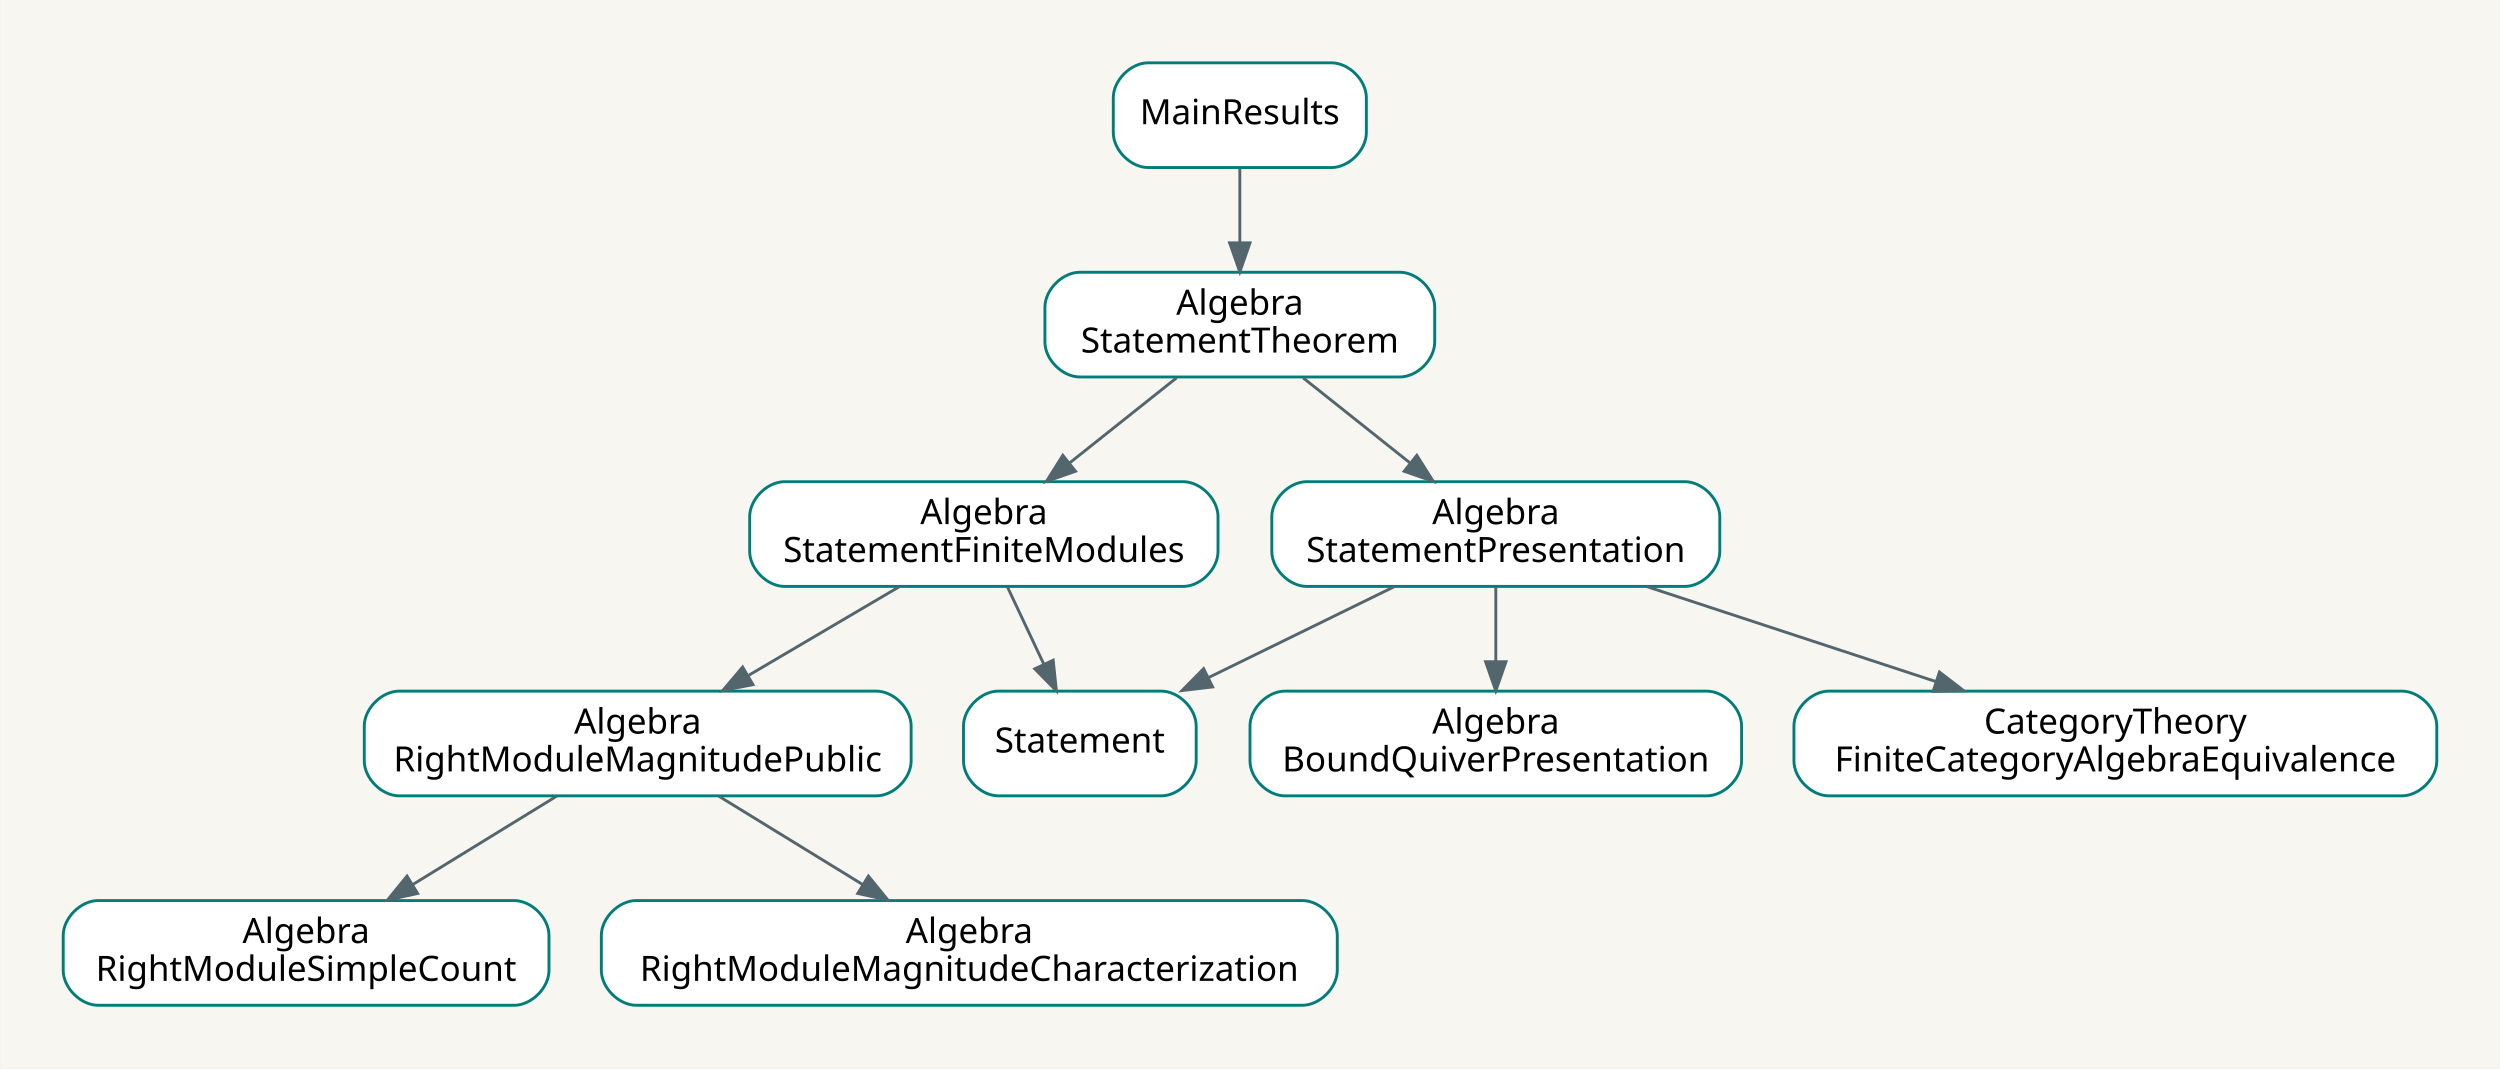
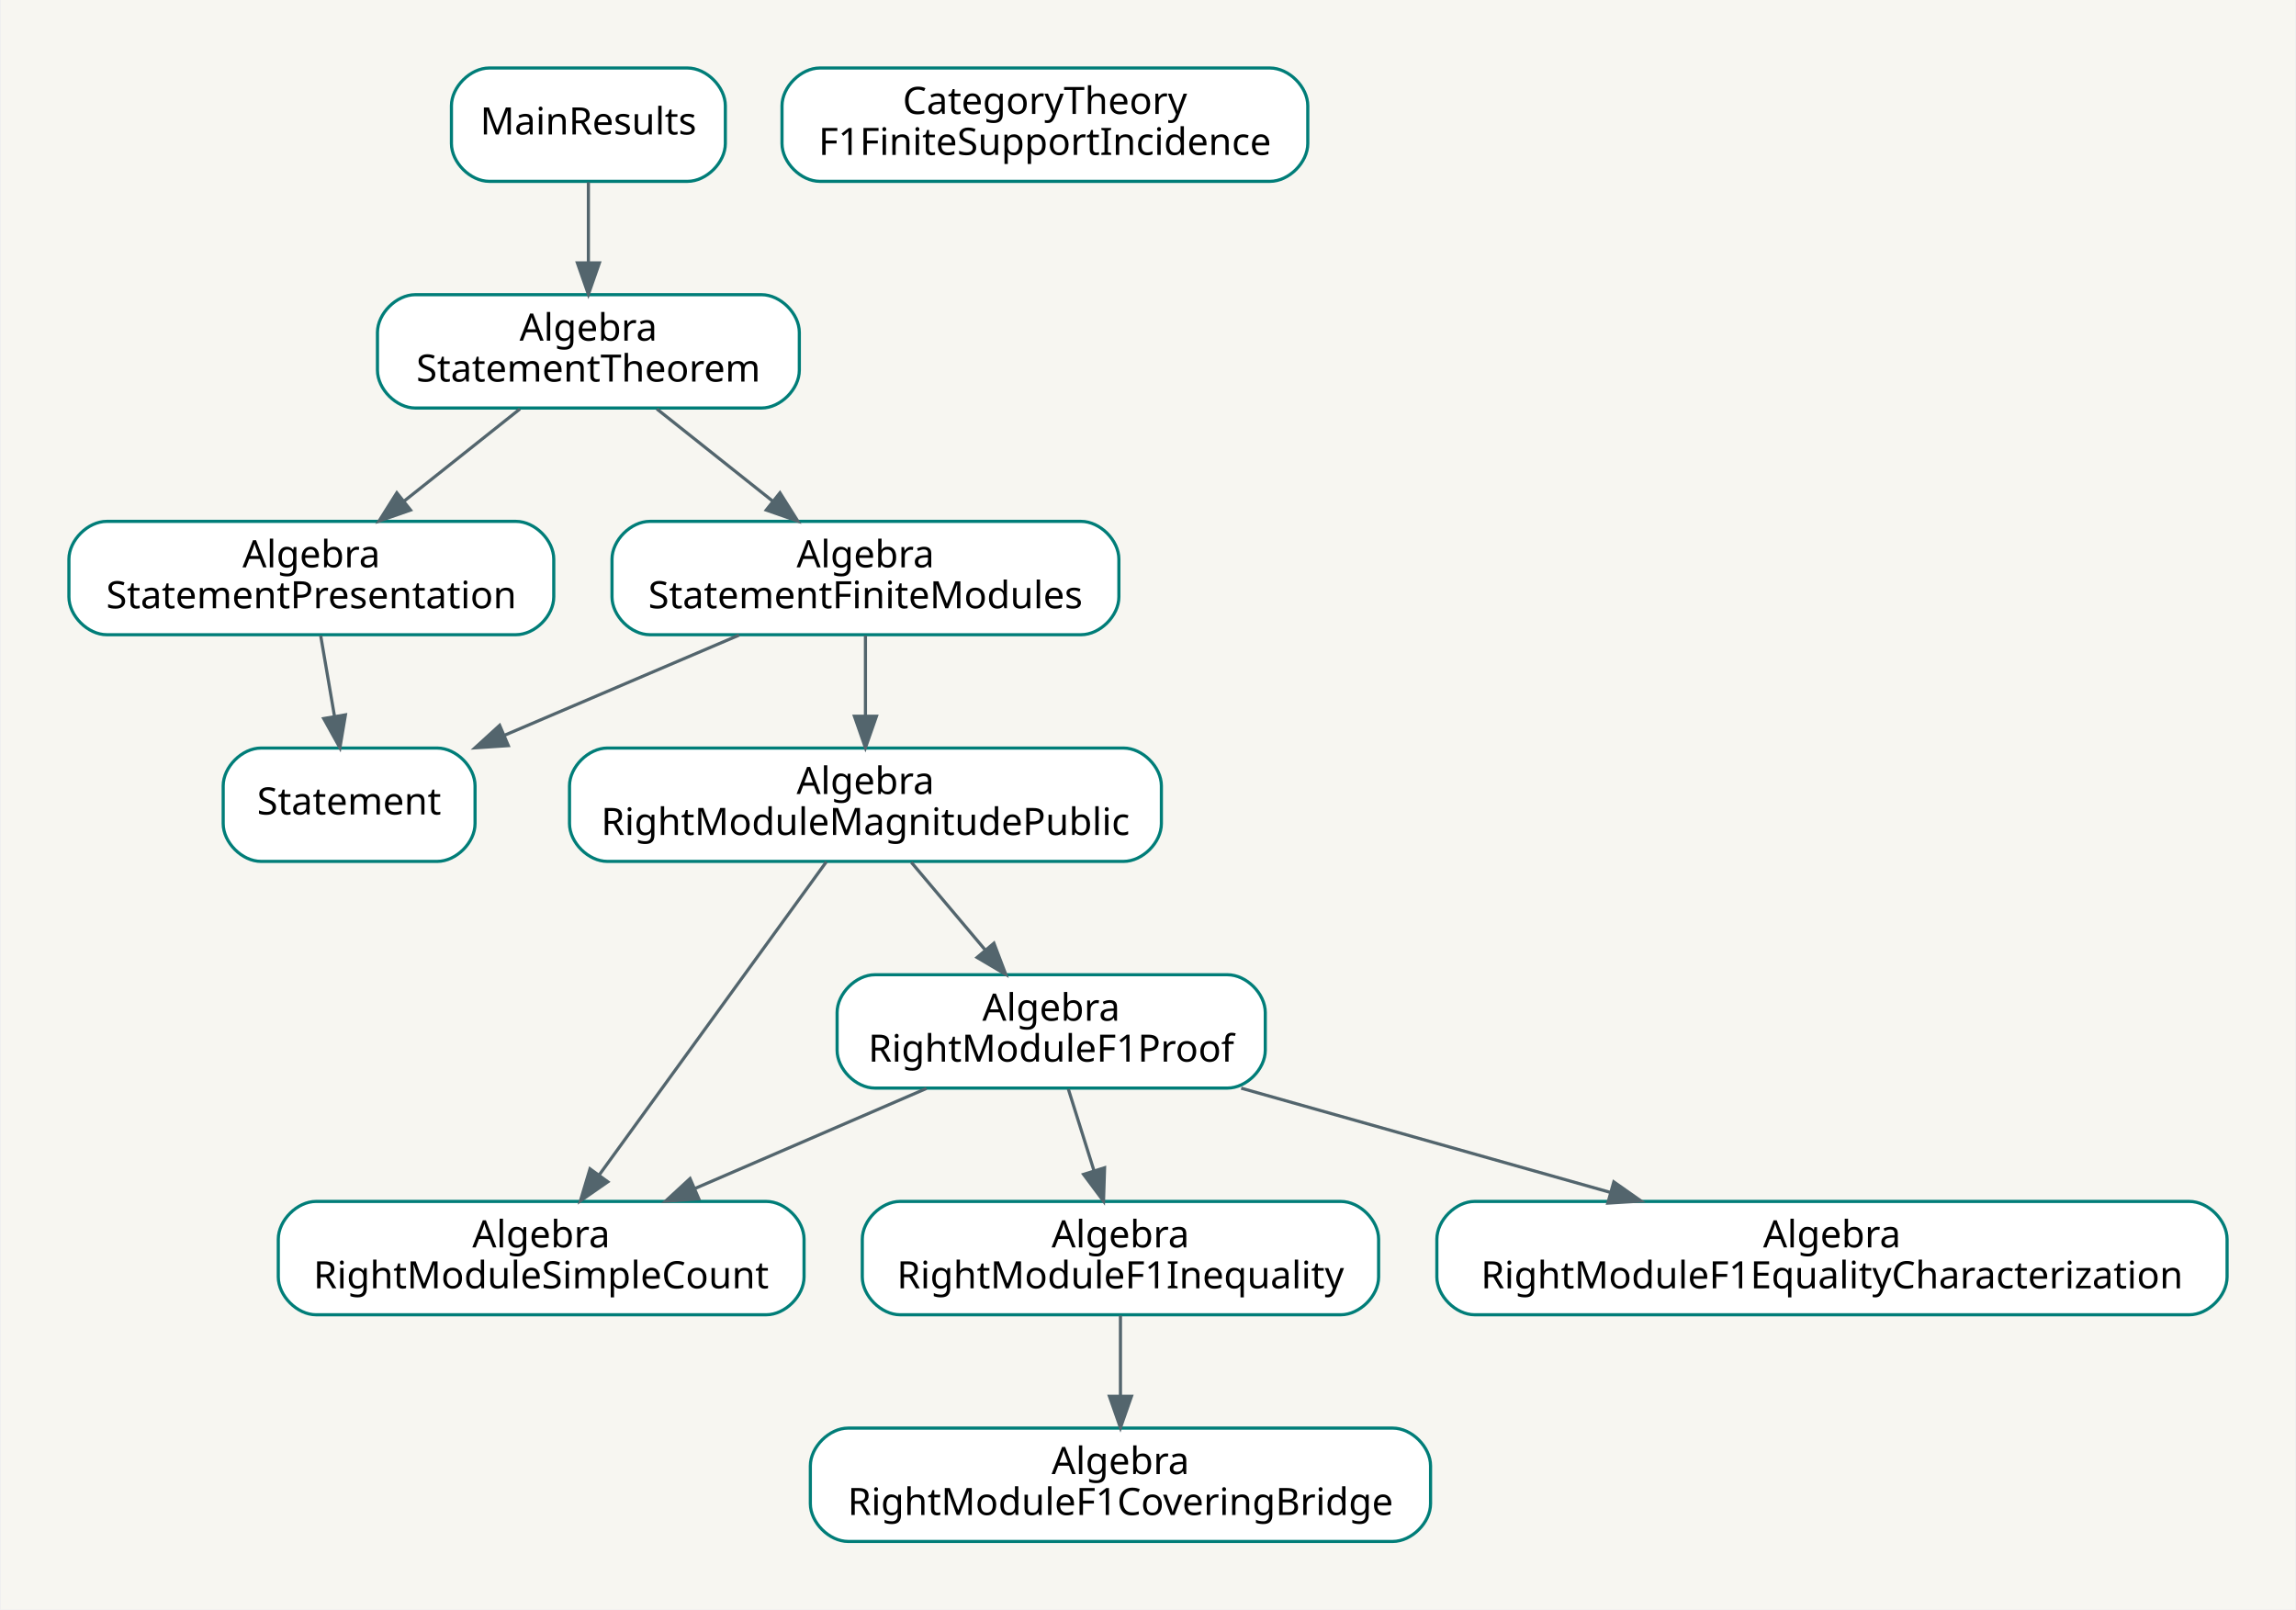
- <svg xmlns="http://www.w3.org/2000/svg" width="859pt" height="367pt" viewBox="0.00 0.00 859.20 367.20">
-   <g id="graph0" class="graph" transform="scale(1 1) rotate(0) translate(21.6 345.6)">
-     <polygon fill="#f7f6f1" stroke="transparent" points="-21.6,21.6 -21.6,-345.6 837.6,-345.6 837.6,21.6 -21.6,21.6" />
+ <svg xmlns="http://www.w3.org/2000/svg" width="729pt" height="511pt" viewBox="0.00 0.00 728.70 511.20">
+   <g id="graph0" class="graph" transform="scale(1 1) rotate(0) translate(21.6 489.6)">
+     <polygon fill="#f7f6f1" stroke="transparent" points="-21.6,21.6 -21.6,-489.6 707.1,-489.6 707.1,21.6 -21.6,21.6" />
    <g id="node1" class="node">
-       <path fill="white" stroke="#007d78" d="M436,-324C436,-324 373,-324 373,-324 367,-324 361,-318 361,-312 361,-312 361,-300 361,-300 361,-294 367,-288 373,-288 373,-288 436,-288 436,-288 442,-288 448,-294 448,-300 448,-300 448,-312 448,-312 448,-318 442,-324 436,-324" />
-       <text text-anchor="middle" x="404.5" y="-302.9" font-family="sans-serif" font-size="12.00">MainResults</text>
+       <path fill="white" stroke="#007d78" d="M196.5,-468C196.5,-468 133.5,-468 133.5,-468 127.5,-468 121.5,-462 121.5,-456 121.5,-456 121.5,-444 121.5,-444 121.5,-438 127.5,-432 133.5,-432 133.5,-432 196.5,-432 196.5,-432 202.5,-432 208.5,-438 208.5,-444 208.5,-444 208.5,-456 208.5,-456 208.5,-462 202.5,-468 196.5,-468" />
+       <text text-anchor="middle" x="165" y="-446.9" font-family="sans-serif" font-size="12.00">MainResults</text>
    </g>
    <g id="node3" class="node">
-       <path fill="white" stroke="#007d78" d="M459.5,-252C459.5,-252 349.5,-252 349.5,-252 343.5,-252 337.5,-246 337.5,-240 337.5,-240 337.5,-228 337.5,-228 337.5,-222 343.5,-216 349.5,-216 349.5,-216 459.5,-216 459.5,-216 465.5,-216 471.5,-222 471.5,-228 471.5,-228 471.5,-240 471.5,-240 471.5,-246 465.5,-252 459.5,-252" />
-       <text text-anchor="middle" x="404.5" y="-237.4" font-family="sans-serif" font-size="12.00">Algebra</text>
-       <text text-anchor="middle" x="404.5" y="-224.4" font-family="sans-serif" font-size="12.00">StatementTheorem</text>
+       <path fill="white" stroke="#007d78" d="M220,-396C220,-396 110,-396 110,-396 104,-396 98,-390 98,-384 98,-384 98,-372 98,-372 98,-366 104,-360 110,-360 110,-360 220,-360 220,-360 226,-360 232,-366 232,-372 232,-372 232,-384 232,-384 232,-390 226,-396 220,-396" />
+       <text text-anchor="middle" x="165" y="-381.4" font-family="sans-serif" font-size="12.00">Algebra</text>
+       <text text-anchor="middle" x="165" y="-368.4" font-family="sans-serif" font-size="12.00">StatementTheorem</text>
    </g>
    <g id="edge1" class="edge">
-       <path fill="none" stroke="#53656d" d="M404.5,-287.7C404.5,-279.98 404.5,-270.71 404.5,-262.11" />
-       <polygon fill="#53656d" stroke="#53656d" points="408,-262.1 404.5,-252.1 401,-262.1 408,-262.1" />
+       <path fill="none" stroke="#53656d" d="M165,-431.7C165,-423.98 165,-414.71 165,-406.11" />
+       <polygon fill="#53656d" stroke="#53656d" points="168.5,-406.1 165,-396.1 161.5,-406.1 168.5,-406.1" />
    </g>
    <g id="node2" class="node">
-       <path fill="white" stroke="#007d78" d="M377.5,-108C377.5,-108 321.5,-108 321.5,-108 315.5,-108 309.5,-102 309.5,-96 309.5,-96 309.5,-84 309.5,-84 309.5,-78 315.5,-72 321.5,-72 321.5,-72 377.5,-72 377.5,-72 383.5,-72 389.5,-78 389.5,-84 389.5,-84 389.5,-96 389.5,-96 389.5,-102 383.5,-108 377.5,-108" />
-       <text text-anchor="middle" x="349.5" y="-86.9" font-family="sans-serif" font-size="12.00">Statement</text>
+       <path fill="white" stroke="#007d78" d="M117,-252C117,-252 61,-252 61,-252 55,-252 49,-246 49,-240 49,-240 49,-228 49,-228 49,-222 55,-216 61,-216 61,-216 117,-216 117,-216 123,-216 129,-222 129,-228 129,-228 129,-240 129,-240 129,-246 123,-252 117,-252" />
+       <text text-anchor="middle" x="89" y="-230.9" font-family="sans-serif" font-size="12.00">Statement</text>
    </g>
    <g id="node4" class="node">
-       <path fill="white" stroke="#007d78" d="M385,-180C385,-180 248,-180 248,-180 242,-180 236,-174 236,-168 236,-168 236,-156 236,-156 236,-150 242,-144 248,-144 248,-144 385,-144 385,-144 391,-144 397,-150 397,-156 397,-156 397,-168 397,-168 397,-174 391,-180 385,-180" />
-       <text text-anchor="middle" x="316.5" y="-165.4" font-family="sans-serif" font-size="12.00">Algebra</text>
-       <text text-anchor="middle" x="316.5" y="-152.4" font-family="sans-serif" font-size="12.00">StatementFiniteModules</text>
+       <path fill="white" stroke="#007d78" d="M321.5,-324C321.5,-324 184.5,-324 184.5,-324 178.5,-324 172.5,-318 172.5,-312 172.5,-312 172.5,-300 172.5,-300 172.5,-294 178.5,-288 184.5,-288 184.5,-288 321.5,-288 321.5,-288 327.5,-288 333.5,-294 333.5,-300 333.5,-300 333.5,-312 333.5,-312 333.5,-318 327.5,-324 321.5,-324" />
+       <text text-anchor="middle" x="253" y="-309.4" font-family="sans-serif" font-size="12.00">Algebra</text>
+       <text text-anchor="middle" x="253" y="-296.4" font-family="sans-serif" font-size="12.00">StatementFiniteModules</text>
    </g>
    <g id="edge2" class="edge">
-       <path fill="none" stroke="#53656d" d="M382.75,-215.7C371.66,-206.88 358.03,-196.03 346.01,-186.47" />
-       <polygon fill="#53656d" stroke="#53656d" points="348.01,-183.59 338,-180.1 343.65,-189.07 348.01,-183.59" />
+       <path fill="none" stroke="#53656d" d="M186.75,-359.7C197.84,-350.88 211.47,-340.03 223.49,-330.47" />
+       <polygon fill="#53656d" stroke="#53656d" points="225.85,-333.07 231.5,-324.1 221.49,-327.59 225.85,-333.07" />
    </g>
    <g id="node5" class="node">
-       <path fill="white" stroke="#007d78" d="M557.5,-180C557.5,-180 427.5,-180 427.5,-180 421.5,-180 415.5,-174 415.5,-168 415.5,-168 415.5,-156 415.5,-156 415.5,-150 421.5,-144 427.5,-144 427.5,-144 557.5,-144 557.5,-144 563.5,-144 569.5,-150 569.5,-156 569.5,-156 569.5,-168 569.5,-168 569.5,-174 563.5,-180 557.5,-180" />
-       <text text-anchor="middle" x="492.5" y="-165.4" font-family="sans-serif" font-size="12.00">Algebra</text>
-       <text text-anchor="middle" x="492.5" y="-152.4" font-family="sans-serif" font-size="12.00">StatementPresentation</text>
+       <path fill="white" stroke="#007d78" d="M142,-324C142,-324 12,-324 12,-324 6,-324 0,-318 0,-312 0,-312 0,-300 0,-300 0,-294 6,-288 12,-288 12,-288 142,-288 142,-288 148,-288 154,-294 154,-300 154,-300 154,-312 154,-312 154,-318 148,-324 142,-324" />
+       <text text-anchor="middle" x="77" y="-309.4" font-family="sans-serif" font-size="12.00">Algebra</text>
+       <text text-anchor="middle" x="77" y="-296.4" font-family="sans-serif" font-size="12.00">StatementPresentation</text>
    </g>
    <g id="edge3" class="edge">
-       <path fill="none" stroke="#53656d" d="M426.25,-215.7C437.34,-206.88 450.97,-196.03 462.99,-186.47" />
-       <polygon fill="#53656d" stroke="#53656d" points="465.35,-189.07 471,-180.1 460.99,-183.59 465.35,-189.07" />
+       <path fill="none" stroke="#53656d" d="M143.25,-359.7C132.16,-350.88 118.53,-340.03 106.51,-330.47" />
+       <polygon fill="#53656d" stroke="#53656d" points="108.51,-327.59 98.5,-324.1 104.15,-333.07 108.51,-327.59" />
    </g>
    <g id="edge4" class="edge">
-       <path fill="none" stroke="#53656d" d="M324.66,-143.7C328.41,-135.73 332.95,-126.1 337.12,-117.26" />
-       <polygon fill="#53656d" stroke="#53656d" points="340.34,-118.64 341.44,-108.1 334.01,-115.66 340.34,-118.64" />
+       <path fill="none" stroke="#53656d" d="M212.88,-287.88C190.36,-278.26 162.08,-266.19 138.23,-256.01" />
+       <polygon fill="#53656d" stroke="#53656d" points="139.56,-252.77 128.99,-252.07 136.81,-259.21 139.56,-252.77" />
    </g>
    <g id="node6" class="node">
-       <path fill="white" stroke="#007d78" d="M279.5,-108C279.5,-108 115.5,-108 115.5,-108 109.5,-108 103.5,-102 103.5,-96 103.5,-96 103.5,-84 103.5,-84 103.5,-78 109.5,-72 115.5,-72 115.5,-72 279.5,-72 279.5,-72 285.5,-72 291.5,-78 291.5,-84 291.5,-84 291.5,-96 291.5,-96 291.5,-102 285.5,-108 279.5,-108" />
-       <text text-anchor="middle" x="197.5" y="-93.4" font-family="sans-serif" font-size="12.00">Algebra</text>
-       <text text-anchor="middle" x="197.5" y="-80.4" font-family="sans-serif" font-size="12.00">RightModuleMagnitudePublic</text>
+       <path fill="white" stroke="#007d78" d="M335,-252C335,-252 171,-252 171,-252 165,-252 159,-246 159,-240 159,-240 159,-228 159,-228 159,-222 165,-216 171,-216 171,-216 335,-216 335,-216 341,-216 347,-222 347,-228 347,-228 347,-240 347,-240 347,-246 341,-252 335,-252" />
+       <text text-anchor="middle" x="253" y="-237.4" font-family="sans-serif" font-size="12.00">Algebra</text>
+       <text text-anchor="middle" x="253" y="-224.4" font-family="sans-serif" font-size="12.00">RightModuleMagnitudePublic</text>
    </g>
    <g id="edge5" class="edge">
-       <path fill="none" stroke="#53656d" d="M287.39,-143.88C271.83,-134.72 252.48,-123.34 235.72,-113.48" />
-       <polygon fill="#53656d" stroke="#53656d" points="237.12,-110.24 226.72,-108.19 233.57,-116.28 237.12,-110.24" />
+       <path fill="none" stroke="#53656d" d="M253,-287.7C253,-279.98 253,-270.71 253,-262.11" />
+       <polygon fill="#53656d" stroke="#53656d" points="256.5,-262.1 253,-252.1 249.5,-262.1 256.5,-262.1" />
    </g>
    <g id="edge6" class="edge">
-       <path fill="none" stroke="#53656d" d="M457.52,-143.88C438.3,-134.47 414.27,-122.71 393.76,-112.67" />
-       <polygon fill="#53656d" stroke="#53656d" points="395.14,-109.44 384.62,-108.19 392.06,-115.73 395.14,-109.44" />
+       <path fill="none" stroke="#53656d" d="M79.97,-287.7C81.29,-279.98 82.88,-270.71 84.35,-262.11" />
+       <polygon fill="#53656d" stroke="#53656d" points="87.83,-262.55 86.07,-252.1 80.93,-261.37 87.83,-262.55" />
+     </g>
+     <g id="node7" class="node">
+       <path fill="white" stroke="#007d78" d="M221.5,-108C221.5,-108 78.5,-108 78.5,-108 72.5,-108 66.5,-102 66.5,-96 66.5,-96 66.5,-84 66.5,-84 66.5,-78 72.5,-72 78.5,-72 78.5,-72 221.5,-72 221.5,-72 227.5,-72 233.5,-78 233.5,-84 233.5,-84 233.5,-96 233.5,-96 233.5,-102 227.5,-108 221.5,-108" />
+       <text text-anchor="middle" x="150" y="-93.4" font-family="sans-serif" font-size="12.00">Algebra</text>
+       <text text-anchor="middle" x="150" y="-80.4" font-family="sans-serif" font-size="12.00">RightModuleSimpleCount</text>
+     </g>
+     <g id="edge8" class="edge">
+       <path fill="none" stroke="#53656d" d="M240.58,-215.87C222.63,-191.14 189.34,-145.24 168.51,-116.51" />
+       <polygon fill="#53656d" stroke="#53656d" points="171.17,-114.23 162.47,-108.19 165.51,-118.34 171.17,-114.23" />
+     </g>
+     <g id="node8" class="node">
+       <path fill="white" stroke="#007d78" d="M368,-180C368,-180 256,-180 256,-180 250,-180 244,-174 244,-168 244,-168 244,-156 244,-156 244,-150 250,-144 256,-144 256,-144 368,-144 368,-144 374,-144 380,-150 380,-156 380,-156 380,-168 380,-168 380,-174 374,-180 368,-180" />
+       <text text-anchor="middle" x="312" y="-165.4" font-family="sans-serif" font-size="12.00">Algebra</text>
+       <text text-anchor="middle" x="312" y="-152.4" font-family="sans-serif" font-size="12.00">RightModuleF1Proof</text>
+     </g>
+     <g id="edge7" class="edge">
+       <path fill="none" stroke="#53656d" d="M267.58,-215.7C274.66,-207.3 283.28,-197.07 291.05,-187.86" />
+       <polygon fill="#53656d" stroke="#53656d" points="293.81,-190.01 297.58,-180.1 288.46,-185.49 293.81,-190.01" />
+     </g>
+     <g id="edge11" class="edge">
+       <path fill="none" stroke="#53656d" d="M272.37,-143.88C250.22,-134.31 222.44,-122.3 198.94,-112.15" />
+       <polygon fill="#53656d" stroke="#53656d" points="200.07,-108.82 189.5,-108.07 197.29,-115.25 200.07,-108.82" />
    </g>
    <g id="node9" class="node">
-       <path fill="white" stroke="#007d78" d="M565,-108C565,-108 420,-108 420,-108 414,-108 408,-102 408,-96 408,-96 408,-84 408,-84 408,-78 414,-72 420,-72 420,-72 565,-72 565,-72 571,-72 577,-78 577,-84 577,-84 577,-96 577,-96 577,-102 571,-108 565,-108" />
-       <text text-anchor="middle" x="492.5" y="-93.4" font-family="sans-serif" font-size="12.00">Algebra</text>
-       <text text-anchor="middle" x="492.5" y="-80.4" font-family="sans-serif" font-size="12.00">BoundQuiverPresentation</text>
+       <path fill="white" stroke="#007d78" d="M404,-108C404,-108 264,-108 264,-108 258,-108 252,-102 252,-96 252,-96 252,-84 252,-84 252,-78 258,-72 264,-72 264,-72 404,-72 404,-72 410,-72 416,-78 416,-84 416,-84 416,-96 416,-96 416,-102 410,-108 404,-108" />
+       <text text-anchor="middle" x="334" y="-93.4" font-family="sans-serif" font-size="12.00">Algebra</text>
+       <text text-anchor="middle" x="334" y="-80.4" font-family="sans-serif" font-size="12.00">RightModuleF1Inequality</text>
    </g>
-     <g id="edge7" class="edge">
-       <path fill="none" stroke="#53656d" d="M492.5,-143.7C492.5,-135.98 492.5,-126.71 492.5,-118.11" />
-       <polygon fill="#53656d" stroke="#53656d" points="496,-118.1 492.5,-108.1 489,-118.1 496,-118.1" />
+     <g id="edge9" class="edge">
+       <path fill="none" stroke="#53656d" d="M317.44,-143.7C319.89,-135.9 322.84,-126.51 325.57,-117.83" />
+       <polygon fill="#53656d" stroke="#53656d" points="328.96,-118.69 328.62,-108.1 322.29,-116.59 328.96,-118.69" />
    </g>
    <g id="node10" class="node">
-       <path fill="white" stroke="#007d78" d="M804,-108C804,-108 607,-108 607,-108 601,-108 595,-102 595,-96 595,-96 595,-84 595,-84 595,-78 601,-72 607,-72 607,-72 804,-72 804,-72 810,-72 816,-78 816,-84 816,-84 816,-96 816,-96 816,-102 810,-108 804,-108" />
-       <text text-anchor="middle" x="705.5" y="-93.4" font-family="sans-serif" font-size="12.00">CategoryTheory</text>
-       <text text-anchor="middle" x="705.5" y="-80.4" font-family="sans-serif" font-size="12.00">FiniteCategoryAlgebraEquivalence</text>
-     </g>
-     <g id="edge8" class="edge">
-       <path fill="none" stroke="#53656d" d="M544.33,-143.97C574.35,-134.1 612.32,-121.62 643.87,-111.25" />
-       <polygon fill="#53656d" stroke="#53656d" points="645.03,-114.56 653.43,-108.11 642.84,-107.91 645.03,-114.56" />
-     </g>
-     <g id="node7" class="node">
-       <path fill="white" stroke="#007d78" d="M155,-36C155,-36 12,-36 12,-36 6,-36 0,-30 0,-24 0,-24 0,-12 0,-12 0,-6 6,0 12,0 12,0 155,0 155,0 161,0 167,-6 167,-12 167,-12 167,-24 167,-24 167,-30 161,-36 155,-36" />
-       <text text-anchor="middle" x="83.5" y="-21.4" font-family="sans-serif" font-size="12.00">Algebra</text>
-       <text text-anchor="middle" x="83.5" y="-8.4" font-family="sans-serif" font-size="12.00">RightModuleSimpleCount</text>
+       <path fill="white" stroke="#007d78" d="M673.5,-108C673.5,-108 446.5,-108 446.5,-108 440.5,-108 434.5,-102 434.5,-96 434.5,-96 434.5,-84 434.5,-84 434.5,-78 440.5,-72 446.5,-72 446.5,-72 673.5,-72 673.5,-72 679.5,-72 685.5,-78 685.5,-84 685.5,-84 685.5,-96 685.5,-96 685.5,-102 679.5,-108 673.5,-108" />
+       <text text-anchor="middle" x="560" y="-93.4" font-family="sans-serif" font-size="12.00">Algebra</text>
+       <text text-anchor="middle" x="560" y="-80.4" font-family="sans-serif" font-size="12.00">RightModuleF1EqualityCharacterization</text>
    </g>
    <g id="edge10" class="edge">
-       <path fill="none" stroke="#53656d" d="M169.61,-71.88C154.71,-62.72 136.17,-51.34 120.12,-41.48" />
-       <polygon fill="#53656d" stroke="#53656d" points="121.85,-38.44 111.49,-36.19 118.19,-44.41 121.85,-38.44" />
+       <path fill="none" stroke="#53656d" d="M372.35,-143.97C407.75,-133.97 452.66,-121.3 489.66,-110.85" />
+       <polygon fill="#53656d" stroke="#53656d" points="490.71,-114.2 499.38,-108.11 488.8,-107.46 490.71,-114.2" />
    </g>
-     <g id="node8" class="node">
-       <path fill="white" stroke="#007d78" d="M426,-36C426,-36 197,-36 197,-36 191,-36 185,-30 185,-24 185,-24 185,-12 185,-12 185,-6 191,0 197,0 197,0 426,0 426,0 432,0 438,-6 438,-12 438,-12 438,-24 438,-24 438,-30 432,-36 426,-36" />
-       <text text-anchor="middle" x="311.5" y="-21.4" font-family="sans-serif" font-size="12.00">Algebra</text>
-       <text text-anchor="middle" x="311.5" y="-8.4" font-family="sans-serif" font-size="12.00">RightModuleMagnitudeCharacterization</text>
+     <g id="node11" class="node">
+       <path fill="white" stroke="#007d78" d="M420.5,-36C420.5,-36 247.5,-36 247.5,-36 241.5,-36 235.5,-30 235.5,-24 235.5,-24 235.5,-12 235.5,-12 235.5,-6 241.5,0 247.5,0 247.5,0 420.5,0 420.5,0 426.5,0 432.5,-6 432.5,-12 432.5,-12 432.5,-24 432.5,-24 432.5,-30 426.5,-36 420.5,-36" />
+       <text text-anchor="middle" x="334" y="-21.4" font-family="sans-serif" font-size="12.00">Algebra</text>
+       <text text-anchor="middle" x="334" y="-8.4" font-family="sans-serif" font-size="12.00">RightModuleF1CoveringBridge</text>
    </g>
-     <g id="edge9" class="edge">
-       <path fill="none" stroke="#53656d" d="M225.39,-71.88C240.29,-62.72 258.83,-51.34 274.88,-41.48" />
-       <polygon fill="#53656d" stroke="#53656d" points="276.81,-44.41 283.51,-36.19 273.15,-38.44 276.81,-44.41" />
+     <g id="edge12" class="edge">
+       <path fill="none" stroke="#53656d" d="M334,-71.7C334,-63.98 334,-54.71 334,-46.11" />
+       <polygon fill="#53656d" stroke="#53656d" points="337.5,-46.1 334,-36.1 330.5,-46.1 337.5,-46.1" />
+     </g>
+     <g id="node12" class="node">
+       <path fill="white" stroke="#007d78" d="M381.5,-468C381.5,-468 238.5,-468 238.5,-468 232.5,-468 226.5,-462 226.5,-456 226.5,-456 226.5,-444 226.5,-444 226.5,-438 232.5,-432 238.5,-432 238.5,-432 381.5,-432 381.5,-432 387.5,-432 393.5,-438 393.5,-444 393.5,-444 393.5,-456 393.5,-456 393.5,-462 387.5,-468 381.5,-468" />
+       <text text-anchor="middle" x="310" y="-453.4" font-family="sans-serif" font-size="12.00">CategoryTheory</text>
+       <text text-anchor="middle" x="310" y="-440.4" font-family="sans-serif" font-size="12.00">F1FiniteSupportIncidence</text>
    </g>
  </g>
</svg>
